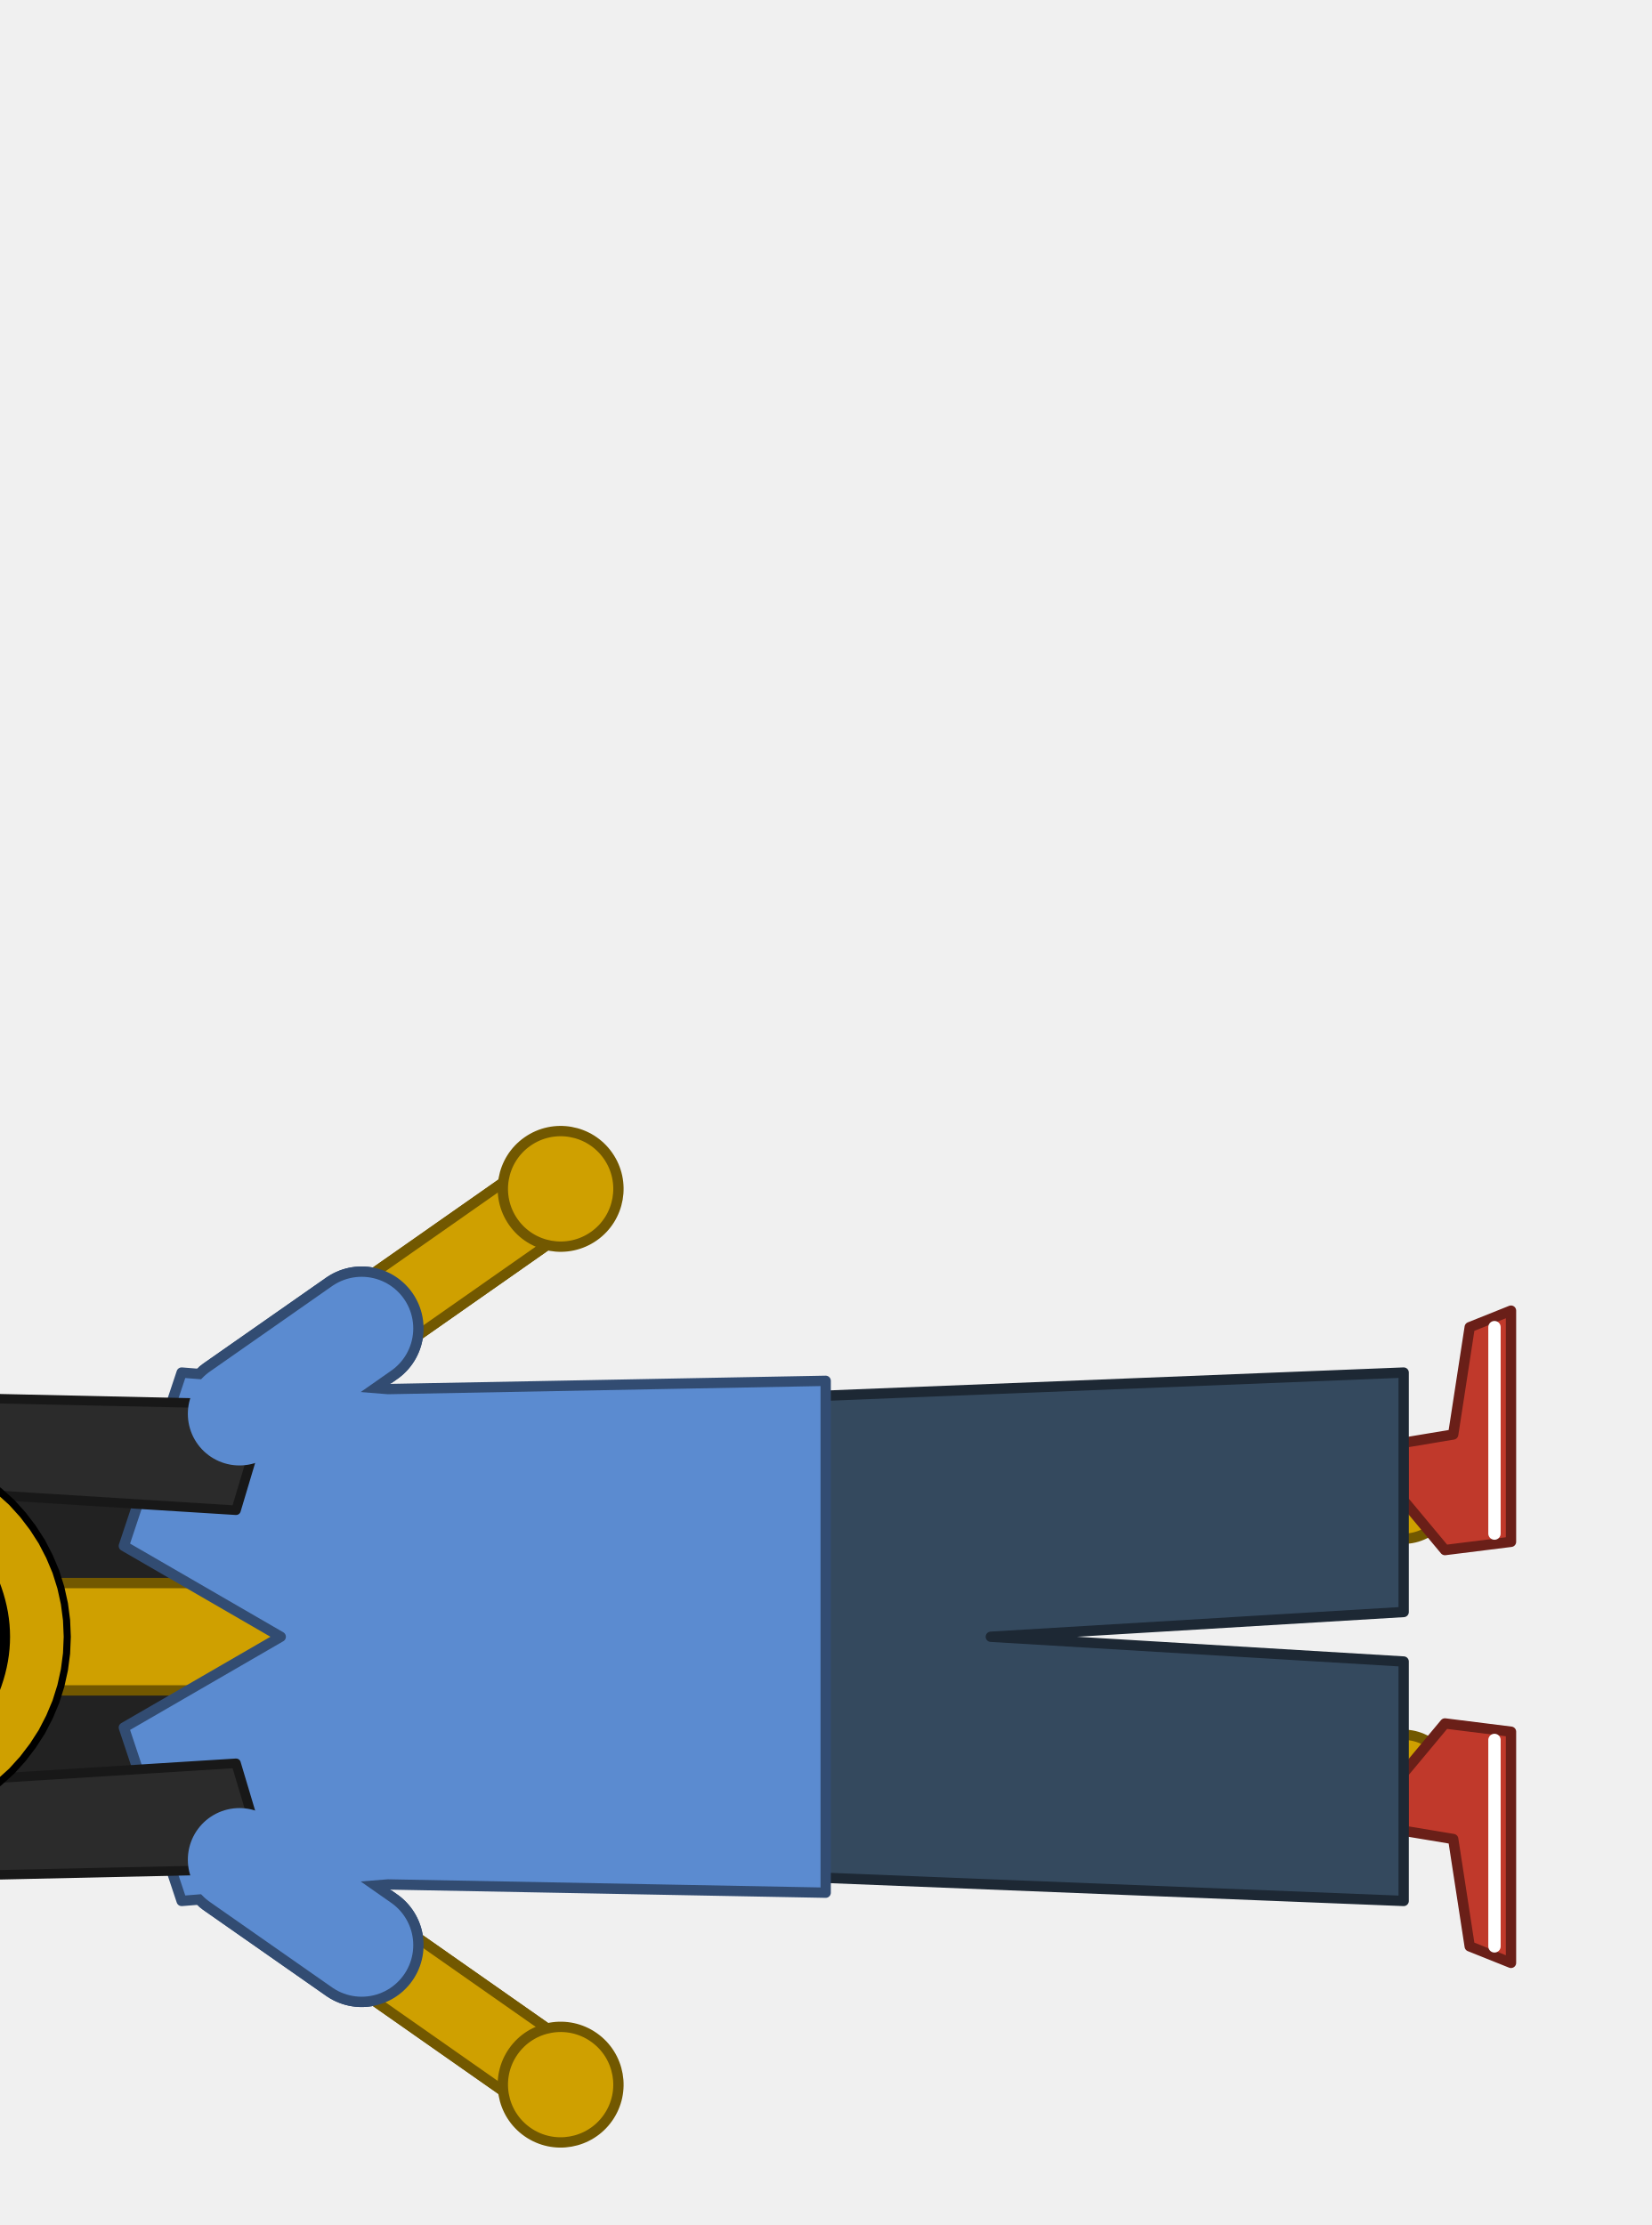
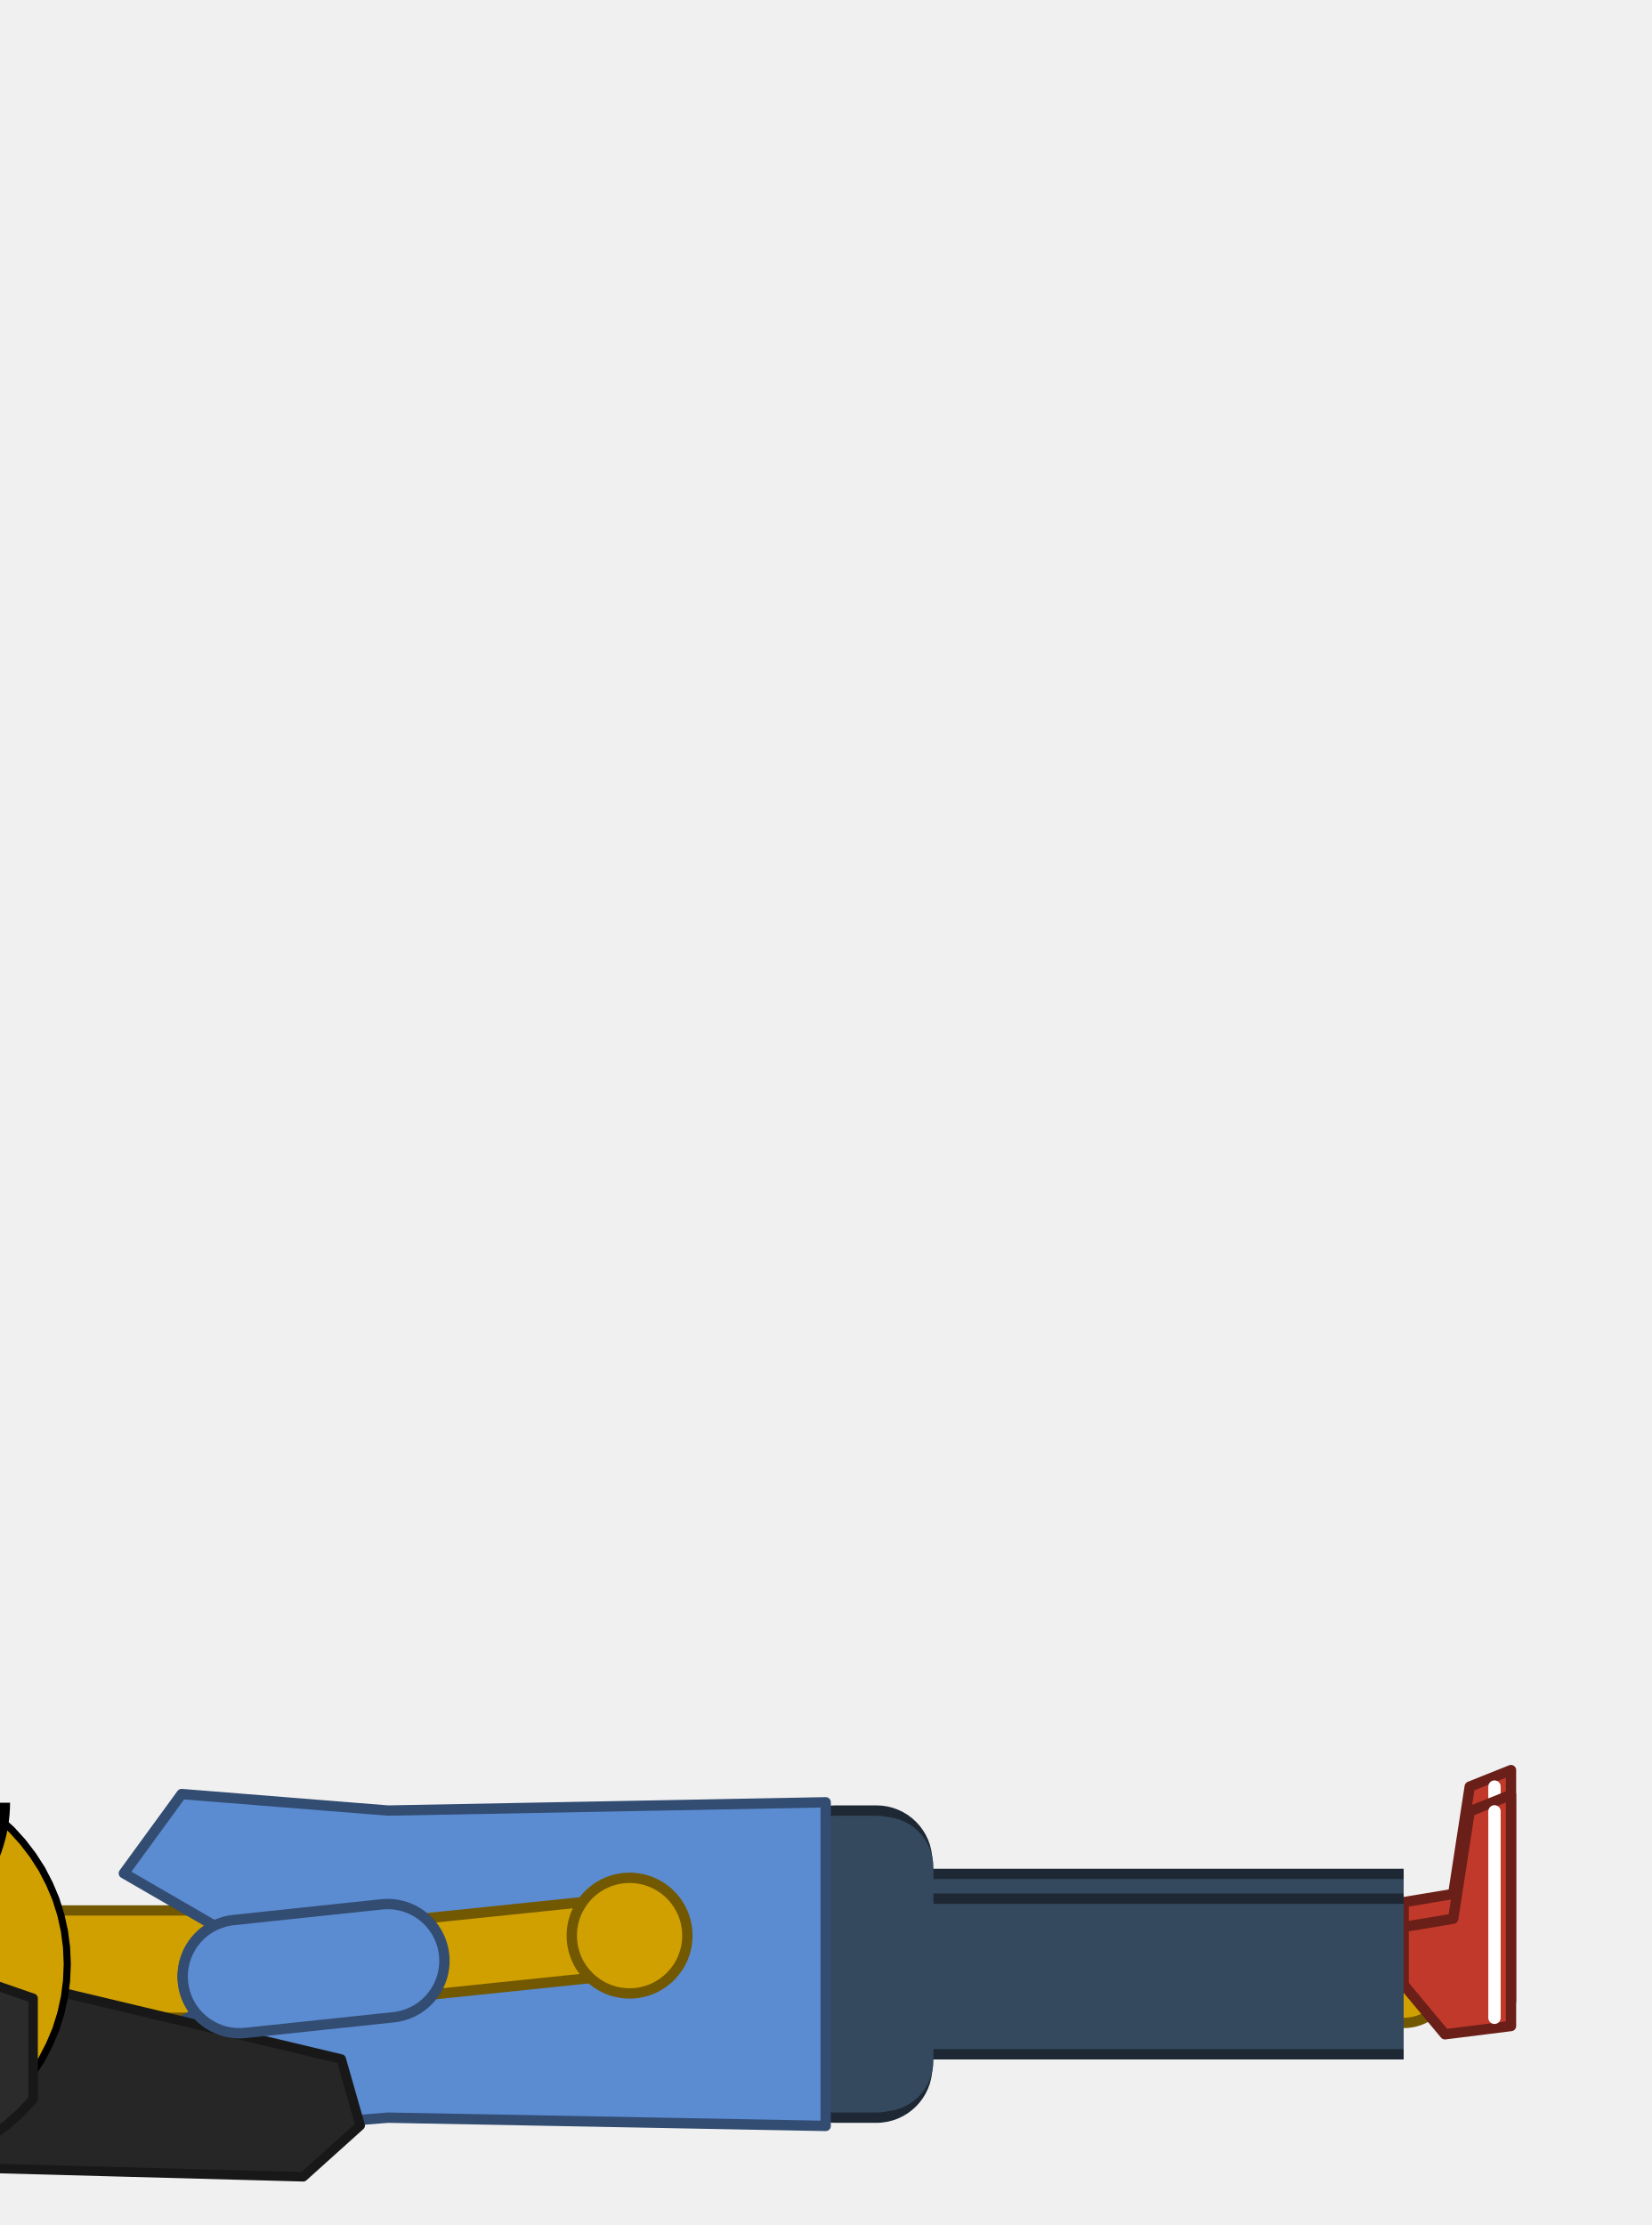
<svg xmlns="http://www.w3.org/2000/svg" id="pic" viewBox="-200 -195 400 539" width="400" height="539">
  <defs />
-   <g id="figure" transform="translate(0 320) scale(1.000) translate(0 -268.5) rotate(-90 0 150)">
+   <g id="figure" transform="translate(0 320) scale(1.000) translate(0 -189.2) rotate(-90 0 150)">
+     <path d="M3 150 L3 220 L3 290" fill="none" stroke="#725800" stroke-width="25" stroke-linecap="round" stroke-linejoin="round" />
+     <path d="M3 150 L3 220 L3 290" fill="none" stroke="#cfa000" stroke-width="20" stroke-linecap="round" stroke-linejoin="round" />
+     <path d="M-3 150 L-3 220 L-3 290" fill="none" stroke="#725800" stroke-width="25" stroke-linecap="round" stroke-linejoin="round" />
+     <path d="M-3 150 L-3 220 L-3 290" fill="none" stroke="#cfa000" stroke-width="20" stroke-linecap="round" stroke-linejoin="round" />
+     <polygon points="1,290 15,290 17,302 43,306 47,316 -9,316 -11,300" fill="#c0392b" stroke="#6a1f18" stroke-width="2.5" stroke-linejoin="round" />
+     <line x1="-7" y1="312" x2="43" y2="312" stroke="#ffffff" stroke-width="3" stroke-linecap="round" />
+     <polygon points="-5,290 9,290 11,302 37,306 41,316 -15,316 -17,300" fill="#c0392b" stroke="#6a1f18" stroke-width="2.5" stroke-linejoin="round" />
+     <line x1="-13" y1="312" x2="37" y2="312" stroke="#ffffff" stroke-width="3" stroke-linecap="round" />
+     <rect x="-37.2" y="140" width="74.4" height="34.6" rx="12.3" fill="#34495e" stroke="#1d2834" stroke-width="2.5" />
+     <path d="M3 150 L3 220 L3 290" fill="none" stroke="#1d2834" stroke-width="40.2" stroke-linejoin="round" />
+     <path d="M3 150 L3 220 L3 290" fill="none" stroke="#34495e" stroke-width="35.2" stroke-linejoin="round" />
+     <path d="M-3 150 L-3 220 L-3 290" fill="none" stroke="#1d2834" stroke-width="40.2" stroke-linejoin="round" />
+     <path d="M-3 150 L-3 220 L-3 290" fill="none" stroke="#34495e" stroke-width="35.2" stroke-linejoin="round" />
+     <g transform="translate(0 1.5)">
+       <rect x="-35.7" y="140" width="71.4" height="34.6" rx="12.3" fill="#34495e" />
+     </g>
+     <rect x="-13" y="-42" width="26" height="66" rx="4" fill="#cfa000" stroke="#725800" stroke-width="2.5" />
+     <path d="M-3 8 L2 55.2 L6.9 102.5" fill="none" stroke="#725800" stroke-width="21" stroke-linecap="round" stroke-linejoin="round" />
+     <path d="M-3 8 L2 55.2 L6.9 102.5" fill="none" stroke="#cfa000" stroke-width="16" stroke-linecap="round" stroke-linejoin="round" />
+     <line x1="-3" y1="8" x2="0.8" y2="43.9" stroke="#324c72" stroke-width="30" stroke-linecap="round" />
+     <line x1="-3" y1="8" x2="0.8" y2="43.9" stroke="#5b8bd0" stroke-width="25" stroke-linecap="round" />
+     <g transform="translate(6.9 102.5) rotate(84) scale(1 1)">
+       <circle r="14" fill="#cfa000" stroke="#725800" stroke-width="2.5" />
+     </g>
+     <polygon points="-22,-20 0,18 22,-20 41.2,-6 37.2,44 39.2,150 -39.2,150 -37.2,44 -41.2,-6" fill="#5b8bd0" stroke="#324c72" stroke-width="2.5" stroke-linejoin="round" />
    <g transform="translate(-57.5 -143.3) scale(0.575)">
      <g transform="">
-         <g transform="translate(100 110.6) scale(1.000 1.000) translate(-100 -110.6)">
-           <polygon points="2.2,275 -2.2,75 24.4,12.8 68.9,-7.2 100,-9.4 131.1,-7.2 175.6,12.8 202.2,75 197.8,275" fill="#222222" stroke="#131313" stroke-width="3" stroke-linejoin="round" />
-         </g>
-       </g>
-     </g>
-     <line x1="35" y1="150" x2="35" y2="290" stroke="#725800" stroke-width="25" stroke-linecap="round" />
-     <line x1="35" y1="150" x2="35" y2="290" stroke="#cfa000" stroke-width="20" stroke-linecap="round" />
-     <line x1="-35" y1="150" x2="-35" y2="290" stroke="#725800" stroke-width="25" stroke-linecap="round" />
-     <line x1="-35" y1="150" x2="-35" y2="290" stroke="#cfa000" stroke-width="20" stroke-linecap="round" />
-     <polygon points="33,290 47,290 49,302 75,306 79,316 23,316 21,300" fill="#c0392b" stroke="#6a1f18" stroke-width="2.5" stroke-linejoin="round" />
-     <line x1="25" y1="312" x2="75" y2="312" stroke="#ffffff" stroke-width="3" stroke-linecap="round" />
-     <polygon points="-33,290 -47,290 -49,302 -75,306 -79,316 -23,316 -21,300" fill="#c0392b" stroke="#6a1f18" stroke-width="2.5" stroke-linejoin="round" />
-     <line x1="-25" y1="312" x2="-75" y2="312" stroke="#ffffff" stroke-width="3" stroke-linecap="round" />
-     <polygon points="-58,140 58,140 64,290 6,290 0,190 -6,290 -64,290" fill="#34495e" stroke="#1d2834" stroke-width="2.5" stroke-linejoin="round" />
-     <rect x="-13" y="-42" width="26" height="66" rx="4" fill="#cfa000" stroke="#725800" stroke-width="2.5" />
-     <line x1="54" y1="8" x2="108.5" y2="85.8" stroke="#725800" stroke-width="21" stroke-linecap="round" />
-     <line x1="54" y1="8" x2="108.5" y2="85.8" stroke="#cfa000" stroke-width="16" stroke-linecap="round" />
-     <line x1="-54" y1="8" x2="-108.5" y2="85.8" stroke="#725800" stroke-width="21" stroke-linecap="round" />
-     <line x1="-54" y1="8" x2="-108.5" y2="85.8" stroke="#cfa000" stroke-width="16" stroke-linecap="round" />
-     <line x1="54" y1="8" x2="74.7" y2="37.6" stroke="#324c72" stroke-width="30" stroke-linecap="round" />
-     <line x1="-54" y1="8" x2="-74.7" y2="37.6" stroke="#324c72" stroke-width="30" stroke-linecap="round" />
-     <polygon points="-22,-20 0,18 22,-20 64,-6 60,44 62,150 -62,150 -60,44 -64,-6" fill="#5b8bd0" stroke="#324c72" stroke-width="2.5" stroke-linejoin="round" />
-     <g transform="translate(-57.5 -143.3) scale(0.575)">
-       <path d="M26 87.5 Q21.8 79 9.2 80 Q-3.4 82.5 -2 105 Q-0.6 122.5 7.8 129 Q10.6 141 17.6 139 Q22.7 136 21.8 128 L26 125 Z" fill="#cfa000" stroke="black" stroke-width="3" stroke-linejoin="round" />
-       <path d="M17.6 92.5 Q5 90 5.9 110 Q6.4 120 13.4 124" fill="none" stroke="#725800" stroke-width="2.5" stroke-linecap="round" />
-       <path d="M174 87.5 Q178.2 79 190.8 80 Q203.4 82.5 202 105 Q200.6 122.5 192.2 129 Q189.4 141 182.4 139 Q177.3 136 178.2 128 L174 125 Z" fill="#cfa000" stroke="black" stroke-width="3" stroke-linejoin="round" />
-       <path d="M182.4 92.5 Q195 90 194.1 110 Q193.6 120 186.6 124" fill="none" stroke="#725800" stroke-width="2.5" stroke-linecap="round" />
-     </g>
-     <g transform="translate(-57.5 -143.3) scale(0.575)">
-       <g transform="">
-         <g transform="translate(100 110.6) scale(1.000 1.000) translate(-100 -110.6)">
-           <polygon points="2.2,275 -2.2,75 24.4,12.8 68.9,-7.2 100,-9.4 131.1,-7.2 175.6,12.8 202.2,75 197.8,275 153.3,261.7 162.2,119.5 100,30.6 37.8,119.5 46.7,261.7" fill="#2b2b2b" stroke="#181818" stroke-width="4" stroke-linejoin="round" />
-         </g>
+         <polygon points="100,118.6 16,82.6 10.4,290 32,314 60,306 90.4,178.6" fill="#262626" stroke="#181818" stroke-width="4" stroke-linejoin="round" />
      </g>
    </g>
    <g transform="translate(-57.5 -143.3) scale(0.575)">
      <defs>
        <clipPath id="above-crack">
          <rect x="-2000" y="-4000" width="4200" height="4060" />
        </clipPath>
        <clipPath id="below-crack">
          <rect x="-2000" y="60" width="4200" height="4000" />
        </clipPath>
      </defs>
      <path d="M180 110.6 L179.7 117.6 L178.8 124.5 L177.3 131.3 L175.2 138 L172.5 144.4 L169.3 150.6 L165.5 156.5 L161.3 162 L156.6 167.2 L151.4 171.9 L145.9 176.1 L140 179.9 L133.8 183.1 L127.4 185.8 L120.7 187.9 L113.9 189.4 L107 190.3 L100 190.6 L93 190.3 L86.1 189.4 L79.3 187.9 L72.6 185.8 L66.2 183.1 L60 179.9 L54.1 176.1 L48.6 171.9 L43.4 167.2 L38.7 162 L34.5 156.5 L30.7 150.6 L27.5 144.4 L24.8 138 L22.7 131.3 L21.2 124.5 L20.3 117.6 L20 110.6 L20.3 103.6 L21.2 96.7 L22.7 89.9 L24.8 83.2 L27.5 76.8 L30.7 70.6 L34.5 64.7 L38.7 59.2 L43.4 54 L48.6 49.3 L54.1 45.1 L60 41.3 L66.2 38.1 L72.6 35.4 L79.3 33.3 L86.1 31.8 L93 30.9 L100 30.6 L107 30.9 L113.9 31.8 L120.7 33.3 L127.4 35.4 L133.8 38.1 L140 41.3 L145.9 45.1 L151.4 49.3 L156.6 54 L161.3 59.2 L165.5 64.7 L169.3 70.6 L172.5 76.8 L175.2 83.2 L177.3 89.9 L178.8 96.7 L179.7 103.6 Z" fill="#cfa000" stroke="black" stroke-width="3" />
    </g>
    <g transform="translate(-57.5 -143.3) scale(0.575)">
-       <g transform="translate(0 0)">
-         <g transform="rotate(0 68 100) translate(68 100) scale(1 1.000) translate(-68 -100)">
-           <circle cx="68" cy="100" r="13" fill="#000000" />
+       <defs>
+         <clipPath id="face-near-e">
+           <rect x="100" y="-4000" width="4100" height="8000" />
+         </clipPath>
+       </defs>
+       <g transform="translate(24 0)">
+         <g clip-path="url(#face-near-e)">
+           <g transform="translate(0 0)">
+             <g transform="rotate(0 68 100) translate(68 100) scale(1 1.000) translate(-68 -100)">
+               <circle cx="68" cy="100" r="13" fill="#000000" />
+             </g>
+             <circle cx="64.1" cy="96.1" r="3.9" fill="#ffffff" />
+             <g transform="rotate(0 132 100) translate(132 100) scale(1 1.000) translate(-132 -100)">
+               <circle cx="132" cy="100" r="13" fill="#000000" />
+             </g>
+             <circle cx="128.1" cy="96.1" r="3.9" fill="#ffffff" />
+           </g>
        </g>
-         <circle cx="64.1" cy="96.1" r="3.9" fill="#ffffff" />
-         <g transform="rotate(0 132 100) translate(132 100) scale(1 1.000) translate(-132 -100)">
-           <circle cx="132" cy="100" r="13" fill="#000000" />
-         </g>
-         <circle cx="128.1" cy="96.1" r="3.9" fill="#ffffff" />
-       </g>
-     </g>
-     <g transform="translate(-57.5 -143.3) scale(0.575)">
-       <path d="M48 80 Q68 65 88 73 M152 80 Q132 65 112 73" stroke="black" fill="none" stroke-width="6" stroke-linecap="round" />
-       <g transform="translate(100 150) scale(1.000 1.000) translate(-100 -150)">
-         <path d="M60 150 Q100 178 140 150" stroke="black" fill="none" stroke-width="5" stroke-linejoin="round" />
      </g>
    </g>
    <g transform="translate(-57.5 -143.3) scale(0.575)">
      <defs>
-         <clipPath id="bangs-head">
-           <path d="M180 110.6 L179.7 117.6 L178.8 124.5 L177.3 131.3 L175.2 138 L172.5 144.4 L169.3 150.6 L165.5 156.5 L161.3 162 L156.6 167.2 L151.4 171.9 L145.9 176.1 L140 179.9 L133.8 183.1 L127.4 185.8 L120.7 187.9 L113.9 189.4 L107 190.3 L100 190.6 L93 190.3 L86.1 189.4 L79.3 187.9 L72.6 185.8 L66.2 183.1 L60 179.9 L54.1 176.1 L48.6 171.9 L43.4 167.2 L38.7 162 L34.5 156.5 L30.7 150.6 L27.5 144.4 L24.8 138 L22.7 131.3 L21.2 124.5 L20.3 117.6 L20 110.6 L20.3 103.6 L21.2 96.7 L22.7 89.9 L24.8 83.2 L27.5 76.8 L30.7 70.6 L34.5 64.7 L38.7 59.2 L43.4 54 L48.6 49.3 L54.1 45.1 L60 41.3 L66.2 38.1 L72.6 35.4 L79.3 33.3 L86.1 31.8 L93 30.9 L100 30.6 L107 30.9 L113.9 31.8 L120.7 33.3 L127.4 35.4 L133.8 38.1 L140 41.3 L145.9 45.1 L151.4 49.3 L156.6 54 L161.3 59.2 L165.5 64.7 L169.3 70.6 L172.5 76.8 L175.2 83.2 L177.3 89.9 L178.8 96.7 L179.7 103.6 Z" transform="translate(100 110.6) scale(1.0313 1.0313) translate(-100 -110.6)" />
+         <clipPath id="face-near">
+           <rect x="100" y="-4000" width="4100" height="8000" />
        </clipPath>
-         <clipPath id="bangs-above">
-           <path d="M-386 58.2 L14 58.2 Q24 65.4 30.6 67.2 Q34.6 62.3 42.7 58.2 Q52.7 65.4 59.3 67.2 Q63.3 62.3 71.3 58.2 Q81.4 65.4 88 67.2 Q92 62.3 100 58.2 Q110 65.4 116.6 67.2 Q120.6 62.3 128.7 58.2 Q138.7 65.4 145.3 67.2 Q149.3 62.3 157.3 58.2 Q167.4 65.4 174 67.2 Q178 62.3 186 58.2 L586 58.2 V-3000 H-386 Z" />
+       </defs>
+       <g transform="translate(24 0)">
+         <g clip-path="url(#face-near)">
+           <path d="M48 80 Q68 65 88 73 M152 80 Q132 65 112 73" stroke="black" fill="none" stroke-width="6" stroke-linecap="round" />
+         </g>
+       </g>
+       <defs>
+         <clipPath id="face-far">
+           <rect x="-4000" y="-4000" width="4100" height="8000" />
        </clipPath>
-         <mask id="bangs-hair" maskUnits="userSpaceOnUse" x="-3000" y="-3000" width="6000" height="6000">
-           <g transform="translate(100 110.6) scale(1.000 1.000) translate(-100 -110.6)">
-             <polygon points="2.2,275 -2.2,75 24.4,12.8 68.9,-7.2 100,-9.4 131.1,-7.2 175.6,12.8 202.2,75 197.8,275 153.3,261.7 162.2,119.5 100,30.6 37.8,119.5 46.7,261.7" fill="#ffffff" stroke="#ffffff" stroke-width="4" stroke-linejoin="round" />
-           </g>
-         </mask>
      </defs>
-       <g clip-path="url(#bangs-head)">
-         <g clip-path="url(#bangs-above)">
-           <g transform="translate(100 110.6) scale(1.000 1.000) translate(-100 -110.6)">
-             <polygon points="2.2,275 -2.2,75 24.4,12.8 68.9,-7.2 100,-9.4 131.1,-7.2 175.6,12.8 202.2,75 197.8,275 153.3,261.7 162.2,119.5 100,30.6 37.8,119.5 46.7,261.7" fill="#2b2b2b" stroke="#181818" stroke-width="4" stroke-linejoin="round" />
+       <g transform="translate(68 0)">
+         <g clip-path="url(#face-far)">
+           <g transform="translate(100 150) scale(1.000 1.000) translate(-100 -150)">
+             <path d="M60 150 Q100 178 140 150" stroke="black" fill="none" stroke-width="5" stroke-linejoin="round" />
          </g>
        </g>
-         <path d="M14 58.2 Q24 65.4 30.6 67.2 Q34.6 62.3 42.7 58.2 Q52.7 65.4 59.3 67.2 Q63.3 62.3 71.3 58.2 Q81.4 65.4 88 67.2 Q92 62.3 100 58.2 Q110 65.4 116.6 67.2 Q120.6 62.3 128.7 58.2 Q138.7 65.4 145.3 67.2 Q149.3 62.3 157.3 58.2 Q167.4 65.4 174 67.2 Q178 62.3 186 58.2" fill="none" stroke="#181818" stroke-width="4" stroke-linejoin="round" stroke-linecap="round" mask="url(#bangs-hair)" />
      </g>
    </g>
-     <clipPath id="off-body">
-       <path clip-rule="evenodd" d="M-5000 -5000 H5000 V5000 H-5000 Z M-21.3,-21.8 L0,15 L21.3,-21.8 L65.6,-7.1 L61.5,44 L63.5,151.5 L-63.5,151.5 L-61.5,44 L-65.6,-7.1 Z" />
-     </clipPath>
-     <g clip-path="url(#off-body)">
-       <line x1="54" y1="8" x2="108.5" y2="85.8" stroke="#725800" stroke-width="21" stroke-linecap="round" />
-       <line x1="54" y1="8" x2="108.5" y2="85.8" stroke="#cfa000" stroke-width="16" stroke-linecap="round" />
-       <line x1="-54" y1="8" x2="-108.5" y2="85.8" stroke="#725800" stroke-width="21" stroke-linecap="round" />
-       <line x1="-54" y1="8" x2="-108.5" y2="85.8" stroke="#cfa000" stroke-width="16" stroke-linecap="round" />
-       <line x1="54" y1="8" x2="74.7" y2="37.6" stroke="#324c72" stroke-width="30" stroke-linecap="round" />
-       <line x1="-54" y1="8" x2="-74.7" y2="37.6" stroke="#324c72" stroke-width="30" stroke-linecap="round" />
+     <g transform="translate(-57.5 -143.3) scale(0.575)">
+       <g transform="">
+         <path d="M166.3 65.9 L172.1 62 L167.6 55.9 L162.5 50.2 L157 45 L151.1 40.3 L144.8 36.1 L138.1 32.4 L131.2 29.4 L124 27 L116.6 25.2 L109.1 24.1 L101.5 23.7 L93.9 23.9 L86.4 24.7 L79 26.2 L71.7 28.4 L64.6 31.2 L57.8 34.6 L51.4 38.5 L45.3 43 L39.6 48.1 L34.4 53.6 L29.7 59.5 L25.5 65.8 L21.8 72.5 L18.8 79.4 L16.4 86.6 L14.6 94 L13.5 101.5 L13.1 109.1 L13.3 116.7 L14.1 124.2 L15.6 131.6 L17.8 138.9 L20.6 146 L24 152.8 L27.9 159.2 L32.4 165.3 L37.5 171 L43 176.2 L85.6 176.2 L100 134.6 L108 80.2 Q114.7 84.1 117.7 86.8 L127.4 75.4 Q134.1 79.3 137.1 82 L146.9 70.7 Q153.6 74.6 156.6 77.3 L166.3 65.9 Z" fill="#2b2b2b" stroke="#181818" stroke-width="4" stroke-linejoin="round" />
+       </g>
    </g>
-     <line x1="54" y1="8" x2="74.7" y2="37.6" stroke="#5b8bd0" stroke-width="25" stroke-linecap="round" />
-     <line x1="-54" y1="8" x2="-74.7" y2="37.6" stroke="#5b8bd0" stroke-width="25" stroke-linecap="round" />
-     <g transform="translate(108.5 85.8) rotate(55) scale(1 1)">
-       <circle r="14" fill="#cfa000" stroke="#725800" stroke-width="2.5" />
-     </g>
-     <g transform="translate(-108.5 85.8) rotate(125) scale(1 -1)">
+     <path d="M-3 8 L2 55.2 L6.9 102.5" fill="none" stroke="#725800" stroke-width="21" stroke-linecap="round" stroke-linejoin="round" />
+     <path d="M-3 8 L2 55.2 L6.9 102.5" fill="none" stroke="#cfa000" stroke-width="16" stroke-linecap="round" stroke-linejoin="round" />
+     <line x1="-3" y1="8" x2="0.8" y2="43.9" stroke="#324c72" stroke-width="30" stroke-linecap="round" />
+     <line x1="-3" y1="8" x2="0.8" y2="43.9" stroke="#5b8bd0" stroke-width="25" stroke-linecap="round" />
+     <g transform="translate(6.9 102.5) rotate(84) scale(1 1)">
      <circle r="14" fill="#cfa000" stroke="#725800" stroke-width="2.5" />
    </g>
  </g>
</svg>
